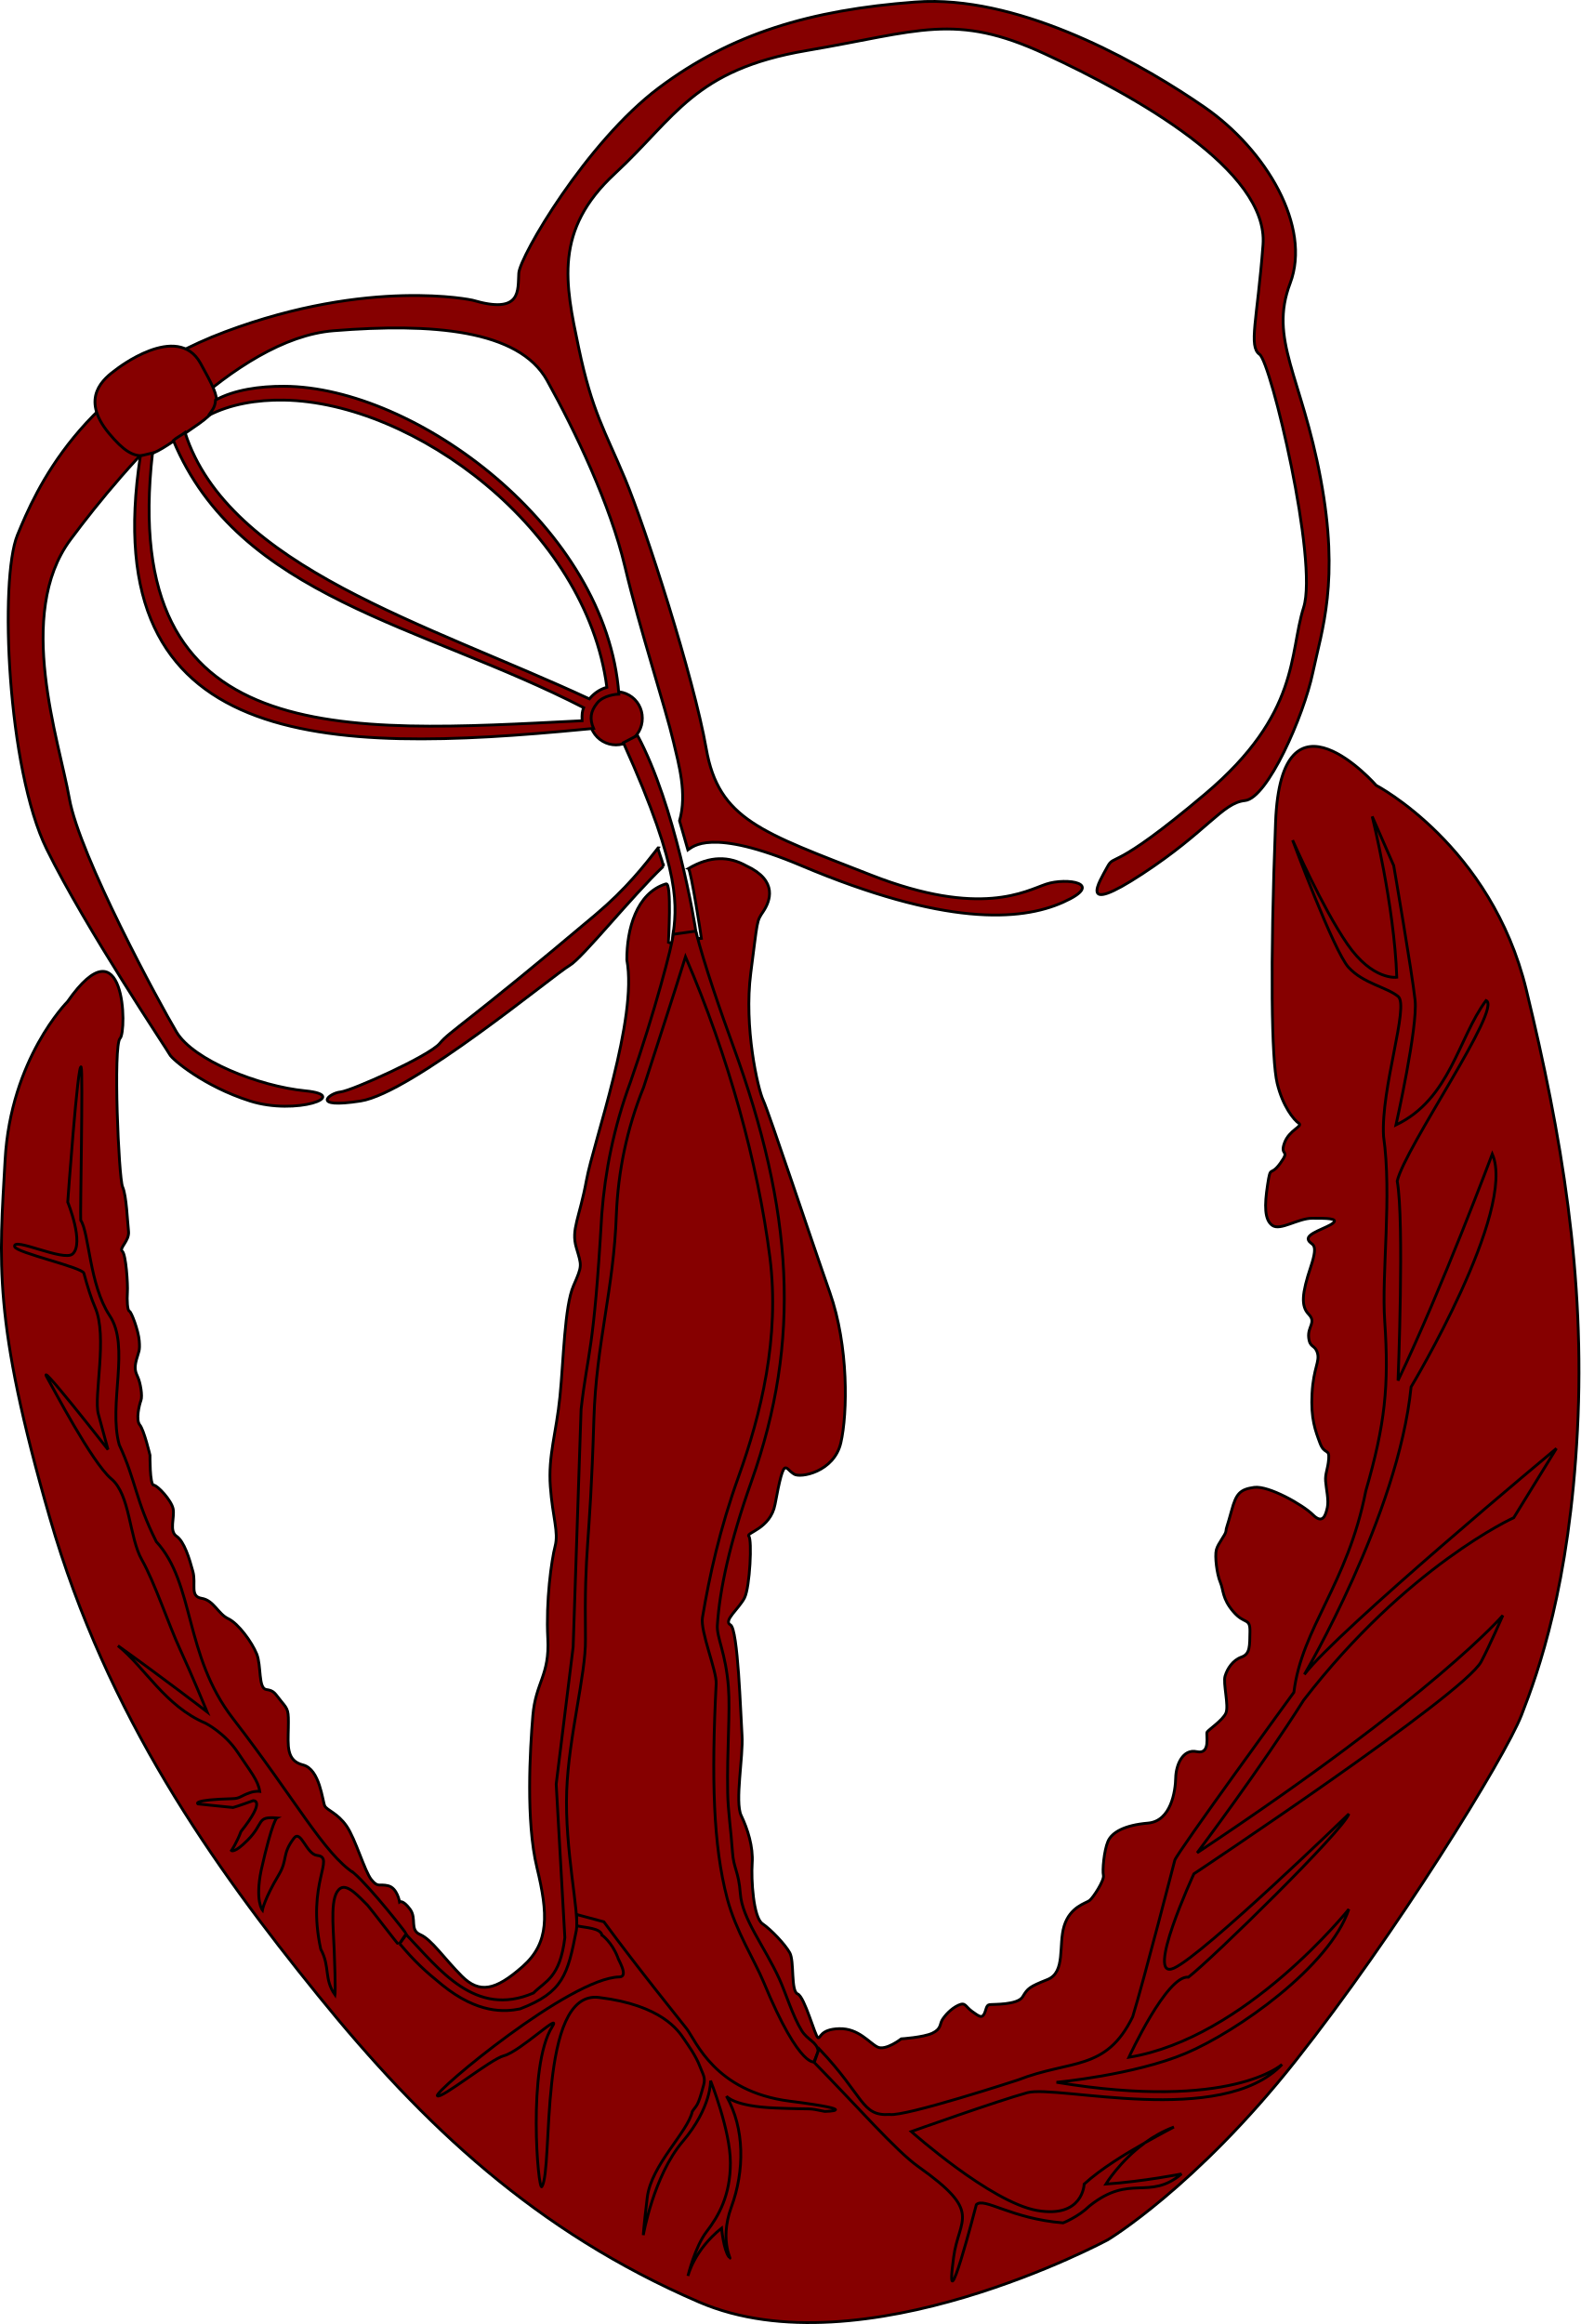
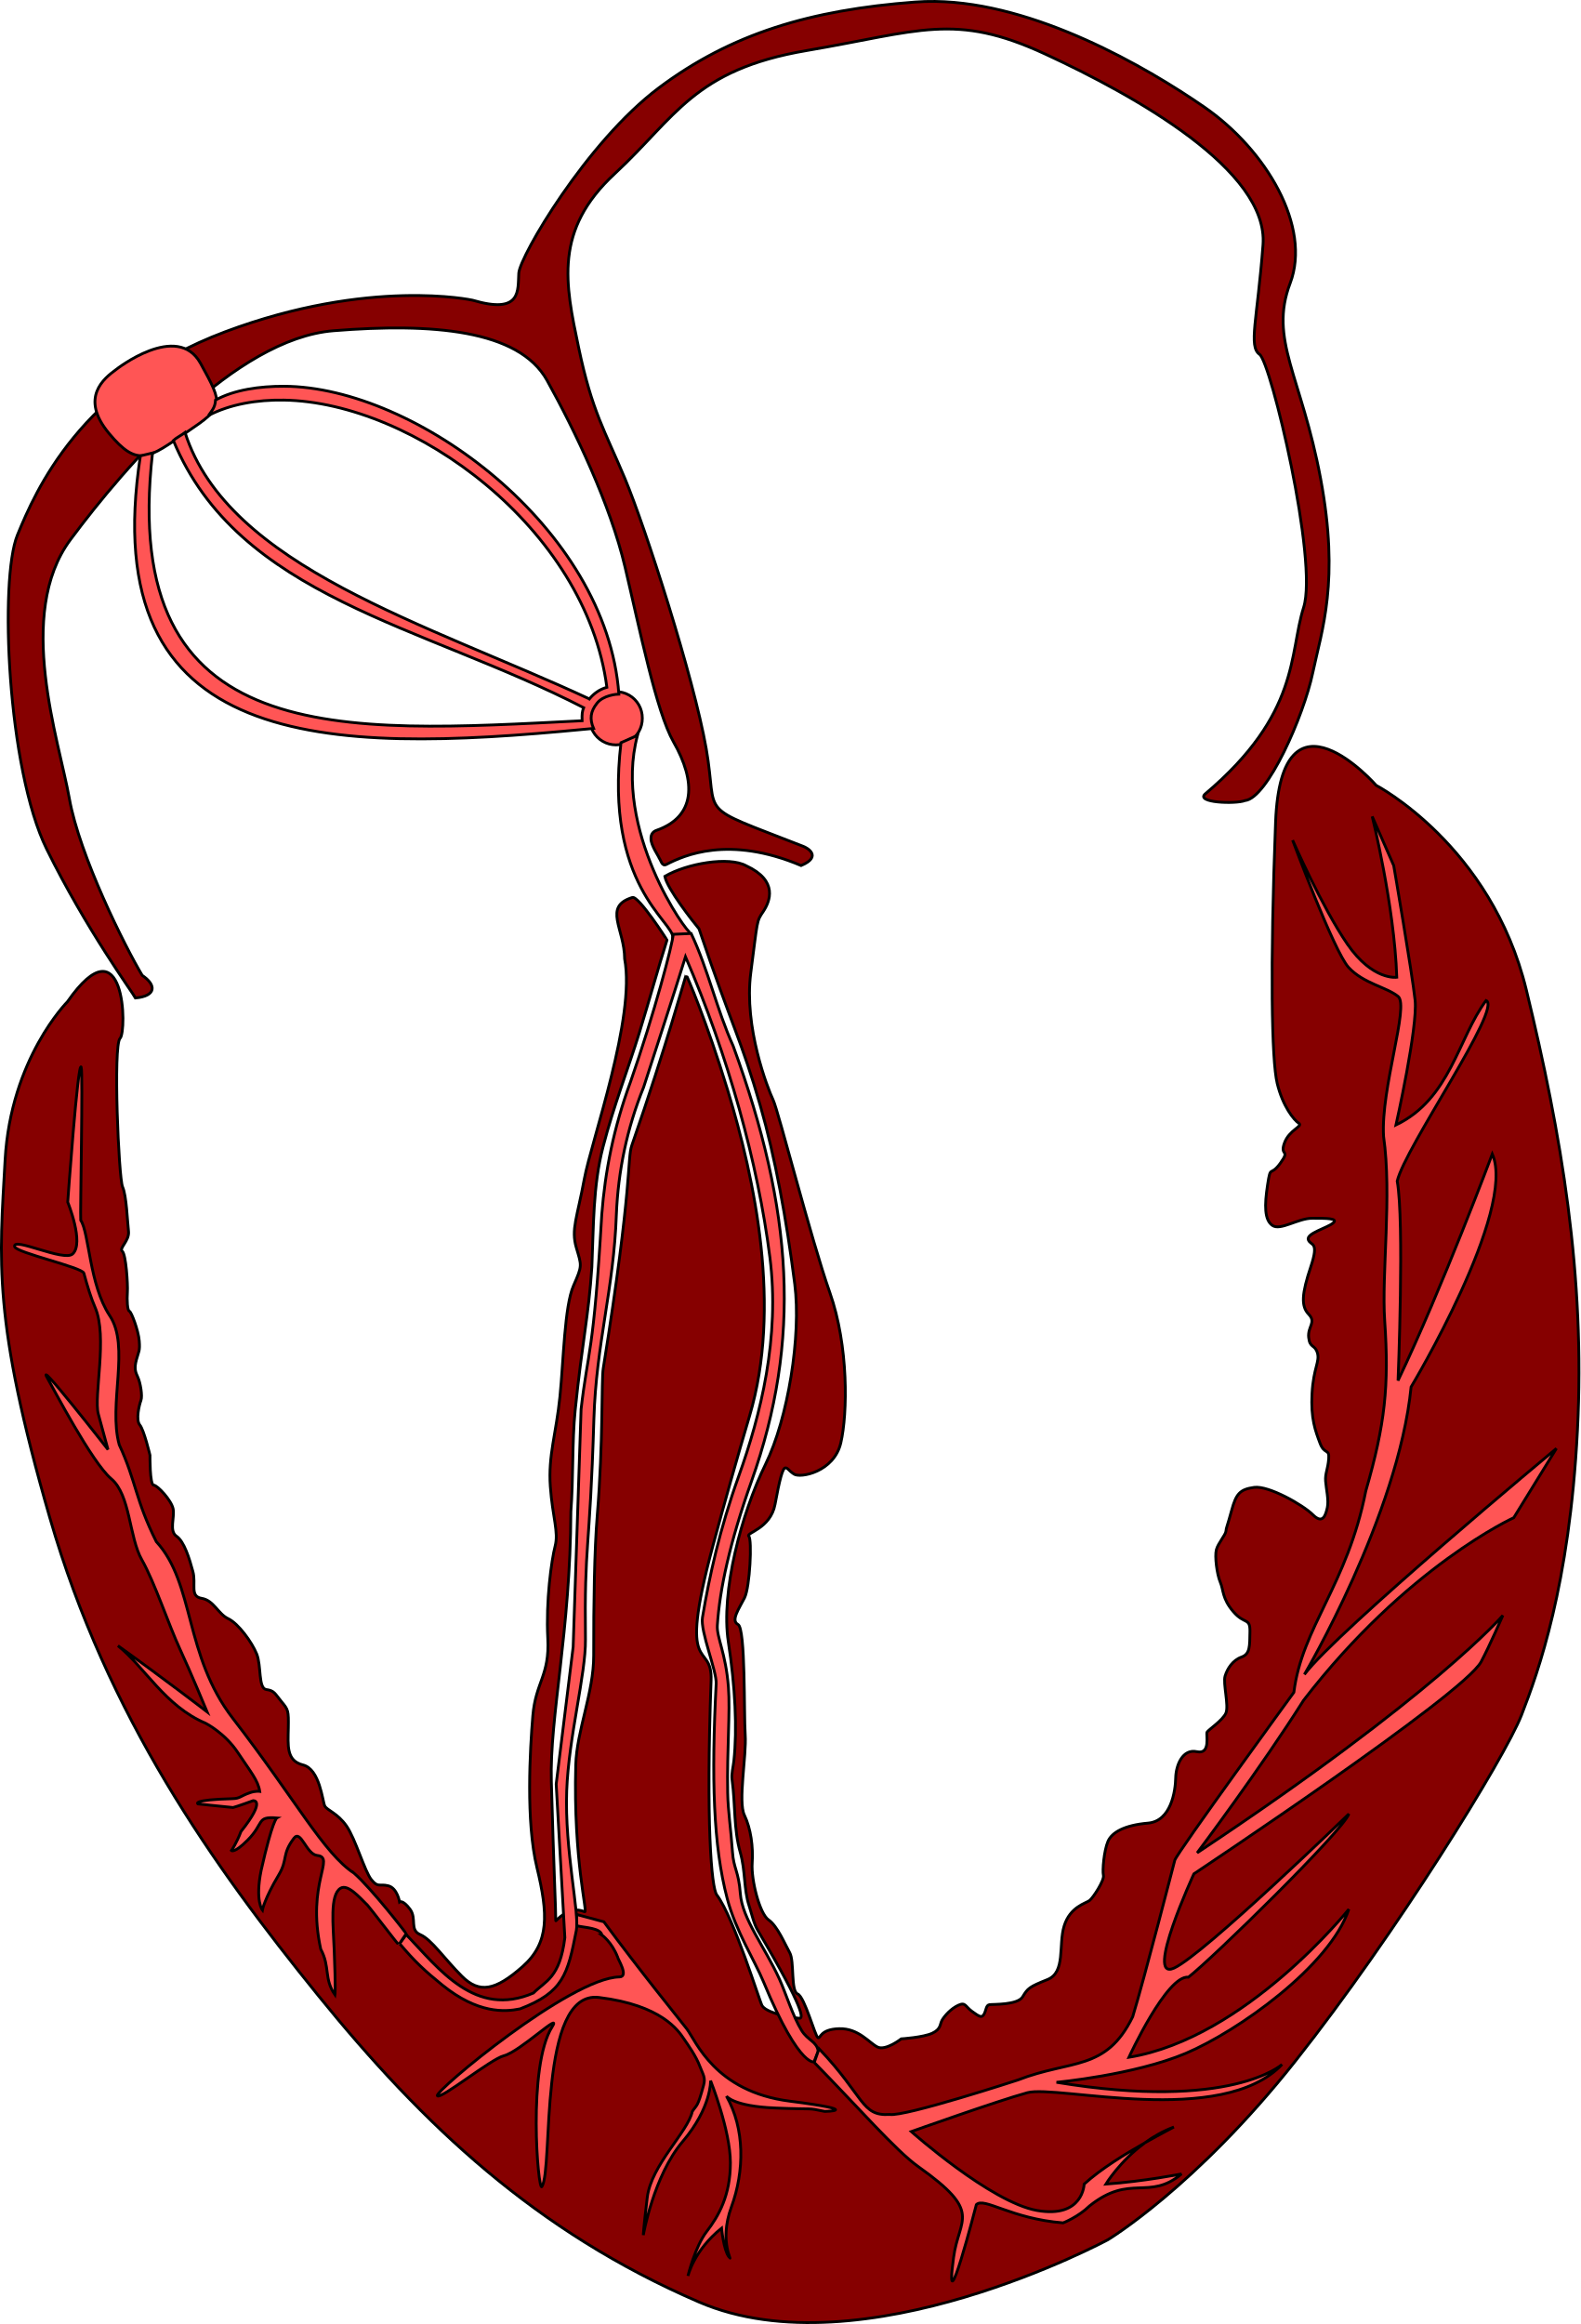
- <svg xmlns="http://www.w3.org/2000/svg" id="svg2876" version="1.1" width="468.162" height="688.341">
+ <svg xmlns="http://www.w3.org/2000/svg" id="svg2876" version="1.1" width="480.888" height="707.053">
  <defs id="defs2880">
    </defs>
-   <path style="fill:#860000;fill-opacity:1;stroke:#000000;stroke-width:0.83px;stroke-linecap:butt;stroke-linejoin:miter;stroke-opacity:1" d="m 19.958,296.724 c 0,0 -16.796,16.796 -18.452,46.839 -1.656,30.043 -3.785,47.075 13.247,105.978 17.032,58.903 48.258,102.903 79.484,141.462 31.226,38.559 64.58,70.021 112.838,90.838 48.258,20.817 121.118,-18.452 121.118,-18.452 0,0 26.021,-15.613 55.591,-52.989 29.57,-37.376 61.978,-89.656 66.946,-102.43 4.968,-12.774 14.194,-38.322 16.559,-84.215 2.366,-45.892 -4.731,-87.763 -15.14,-130.58 -10.409,-42.817 -44.473,-60.559 -44.473,-60.559 0,0 -28.15,-32.172 -29.806,10.882 -1.656,43.054 -1.183,70.494 0.473,77.355 1.656,6.86 4.968,10.882 6.387,11.828 1.419,0.946 -2.839,1.892 -4.258,5.914 -1.419,4.021 1.892,1.656 -1.183,5.914 -3.075,4.258 -2.839,0.237 -3.785,6.387 -0.946,6.151 -0.946,10.409 1.419,12.064 2.366,1.656 7.57,-2.129 11.828,-2.129 4.258,0 7.806,0 6.151,1.419 -1.656,1.419 -8.043,3.075 -7.333,4.968 0.71,1.892 3.312,0.237 0.71,8.043 -2.602,7.806 -2.951,11.585 -0.609,14.01 2.342,2.425 -0.335,3.596 0,6.858 0.335,3.262 1.84,2.007 2.593,4.6 0.753,2.593 -1.171,4.433 -1.589,11.96 -0.418,7.527 1.004,11.124 2.342,14.72 1.338,3.596 2.844,1.505 2.593,4.684 -0.251,3.178 -1.087,4.265 -0.92,6.607 0.167,2.342 1.004,5.604 0.502,7.862 -0.502,2.258 -1.338,5.018 -4.265,2.091 -2.927,-2.927 -13.131,-8.698 -17.396,-8.113 -4.265,0.585 -5.353,1.924 -6.691,6.858 -1.338,4.935 -1.589,5.018 -1.673,6.105 -0.084,1.087 -2.342,3.596 -2.844,5.52 -0.502,1.924 0.167,7.276 1.171,9.618 1.004,2.342 0.502,4.767 3.847,8.698 3.345,3.931 5.018,1.673 4.935,5.938 -0.084,4.265 0.084,6.607 -2.509,7.527 -2.593,0.92 -4.182,3.429 -4.851,5.604 -0.669,2.175 1.171,8.782 0.251,10.956 -0.92,2.175 -5.269,5.018 -5.604,5.687 -0.335,0.669 1.171,6.691 -3.011,5.771 -4.182,-0.92 -6.189,3.931 -6.273,7.778 -0.084,3.847 -1.338,12.796 -8.196,13.382 -6.858,0.585 -10.705,2.676 -11.876,5.436 -1.171,2.76 -1.673,8.615 -1.338,10.036 0.335,1.422 -3.011,6.607 -4.098,7.444 -1.087,0.836 -5.771,1.84 -7.527,7.527 -1.756,5.687 0.502,13.716 -4.935,15.891 -5.436,2.175 -5.855,2.593 -7.36,5.102 -1.505,2.509 -8.865,2.175 -9.869,2.342 -1.004,0.167 -0.92,1.673 -1.589,2.844 -0.669,1.171 -1.422,0.669 -3.513,-0.836 -2.091,-1.505 -1.924,-2.844 -4.098,-1.84 -2.175,1.004 -4.015,3.095 -4.767,4.349 -0.753,1.255 -0.251,2.676 -2.927,3.931 -2.676,1.255 -9.2,1.673 -9.2,1.673 0,0 -4.6,3.596 -7.025,2.425 -2.425,-1.171 -5.604,-5.604 -11.374,-5.436 -5.771,0.167 -5.436,3.011 -6.273,2.676 -0.836,-0.335 -3.931,-12.127 -6.022,-12.964 -2.091,-0.836 -0.92,-9.702 -2.342,-12.211 -1.422,-2.509 -5.436,-6.775 -8.113,-8.615 -2.676,-1.84 -3.345,-13.047 -3.011,-17.898 0.335,-4.851 -1.338,-10.12 -3.262,-14.134 -1.924,-4.015 0.669,-17.564 0.251,-23.753 -0.418,-6.189 -1.171,-31.531 -3.429,-32.702 -2.258,-1.171 2.593,-4.851 4.182,-8.029 1.589,-3.178 2.258,-17.229 1.255,-18.233 -1.004,-1.004 6.44,-2.175 7.778,-9.451 1.338,-7.276 2.258,-10.873 3.095,-10.789 0.836,0.084 0.669,0.585 2.509,1.84 1.84,1.255 11.876,-0.585 13.884,-9.284 2.007,-8.698 2.342,-28.604 -3.262,-44.494 -5.604,-15.891 -18.149,-53.611 -19.738,-56.956 -1.589,-3.345 -5.771,-21.662 -3.68,-37.72 2.091,-16.058 1.673,-15.138 3.68,-18.149 2.007,-3.011 4.555,-9.143 -5.034,-13.576 -5.128,-2.84 -10.626,-3.002 -17.127,0.825 0.749,0.246 3.811,20.278 3.85,20.616 -0.481,-0.023 -9.732,1.575 -9.774,1.421 -0.028,-0.1 1.094,-18.056 -0.727,-17.497 -8.796,2.702 -11.626,13.575 -11.583,22.512 3.29,17.389 -9.869,53.862 -11.96,65.236 -2.091,11.374 -4.6,14.553 -3.011,19.989 1.589,5.436 1.84,5.185 -0.836,11.291 -2.676,6.105 -2.927,22.08 -4.015,32.869 -1.087,10.789 -3.513,17.396 -2.844,26.596 0.669,9.2 2.509,13.465 1.422,17.647 -1.087,4.182 -2.76,16.309 -2.175,27.349 0.585,11.04 -3.596,12.88 -4.433,22.916 -0.836,10.036 -2.096,31.231 1.216,44.951 3.312,13.72 3.785,22.236 -4.258,29.333 -8.043,7.097 -12.774,8.043 -17.978,2.839 -5.204,-5.204 -8.989,-10.882 -12.301,-12.301 -3.312,-1.419 -0.946,-4.731 -3.075,-7.57 -2.129,-2.839 -3.075,-2.129 -3.075,-2.129 0,0 -0.673,-4.105 -3.349,-4.774 -2.676,-0.669 -3.011,0.669 -5.018,-1.84 -2.007,-2.509 -4.684,-12.044 -7.36,-15.891 -2.676,-3.847 -5.771,-4.6 -6.44,-5.938 -0.669,-1.338 -1.422,-10.873 -6.44,-12.127 -5.018,-1.255 -4.433,-5.771 -4.349,-10.956 0.084,-5.185 0,-5.353 -2.007,-7.778 -2.007,-2.425 -2.091,-3.262 -4.516,-3.596 -2.425,-0.335 -1.422,-7.025 -2.844,-10.538 -1.422,-3.513 -5.436,-9.033 -8.447,-10.454 -3.011,-1.422 -4.265,-5.436 -7.862,-6.022 -3.596,-0.585 -1.589,-4.182 -2.593,-7.945 -1.004,-3.764 -2.593,-8.949 -4.851,-10.454 -2.258,-1.505 -0.502,-5.604 -1.004,-8.113 -0.502,-2.509 -4.6,-6.942 -5.771,-7.025 -1.171,-0.084 -1.087,-8.865 -1.087,-8.865 0,0 -1.756,-7.444 -3.011,-8.949 -1.255,-1.505 -0.167,-5.938 0.335,-7.276 0.502,-1.338 -0.167,-5.269 -0.92,-6.858 -0.753,-1.589 -1.087,-2.676 -0.418,-5.185 0.669,-2.509 1.087,-2.509 0.836,-5.604 -0.251,-3.095 -2.342,-8.615 -2.927,-8.782 -0.585,-0.167 -0.753,-3.262 -0.585,-5.604 0.167,-2.342 -0.418,-11.207 -1.505,-12.127 -1.087,-0.92 2.175,-3.095 1.84,-5.938 -0.335,-2.844 -0.585,-10.538 -1.756,-13.131 -1.171,-2.593 -2.844,-41.985 -0.753,-43.993 2.091,-2.007 1.589,-35.462 -15.605,-10.835 z" id="ventricles">
+   <path style="fill:#ff5555;fill-opacity:1;stroke:#000000;stroke-width:1px;stroke-linecap:butt;stroke-linejoin:miter;stroke-opacity:1" id="atrioventricular_node" d="m 337.21,294.665 a 9.407,9.407 0 1 1 -18.813,0 9.407,9.407 0 1 1 18.813,0 z" transform="matrix(0.8524547,0,0,0.8524547,-92.00683,-32.66351)">
    </path>
-   <path style="fill:#860000;fill-opacity:1;stroke:#000000;stroke-width:1px;stroke-linecap:butt;stroke-linejoin:miter;stroke-opacity:1" id="atrioventricular_node" d="m 337.21,294.665 a 9.407,9.407 0 1 1 -18.813,0 9.407,9.407 0 1 1 18.813,0 z" transform="matrix(0.8298948,0,0,0.8298948,-89.5719,-31.79908)">
+   <path style="fill:#860000;fill-opacity:1;stroke:#000000;stroke-width:0.852px;stroke-linecap:butt;stroke-linejoin:miter;stroke-opacity:1" d="M 284.528,0.432 C 282.496,0.405 280.478,0.468 278.481,0.619 246.522,3.024 222.474,10.231 200.481,26.725 178.488,43.22 158.202,77.939 157.858,83.094 c -0.344,5.155 1.028,12.699 -14.092,8.232 0,0 -31.27,-6.878 -75.256,9.617 -43.986,16.495 -57.717,48.454 -63.215,61.856 -5.498,13.402 -3.103,71.157 8.924,95.555 12.027,24.398 26.319,43.895 27.006,45.27 6.277,-0.582 6.477,-3.888 2.051,-6.873 -5.155,-8.591 -19.092,-36.349 -22.185,-53.874 -3.093,-17.526 -16.492,-56.012 0.346,-78.692 16.838,-22.68 50.154,-61.156 80.051,-63.561 29.897,-2.405 56.382,-0.359 64.973,15.104 8.591,15.464 19.242,37.815 23.709,56.715 4.467,18.9 9.515,44.056 14.758,53.252 6.933,12.159 6.809,22.762 -5.23,26.954 -0.862,0.3 -1.699,1.083 -1.612,2.561 -0.038,1.942 2.39,5.393 2.492,5.837 0.537,0.727 0.838,2.65 2.192,1.953 5.305,-2.73 18.962,-8.971 40.997,0.336 6.541,-2.769 1.849,-5.409 0.657,-5.844 -33.333,-13.058 -25.754,-8.097 -29.534,-29.746 -3.78,-21.649 -18.536,-67.352 -24.721,-82.129 -6.185,-14.776 -9.968,-20.265 -14.092,-39.852 -4.124,-19.587 -7.554,-35.75 11.002,-52.932 18.556,-17.182 24.029,-31.613 58.393,-37.455 34.364,-5.842 45.021,-11.676 72.512,1.039 27.491,12.715 68.05,35.393 66.332,58.073 -1.718,22.68 -4.475,30.92 -1.039,33.326 3.436,2.405 17.867,62.898 13.4,76.987 -4.467,14.089 -1.024,32.29 -29.889,56.688 -3.257,2.737 9.187,3.202 12.041,2.078 6.873,-0.687 17.87,-25.782 20.619,-38.84 2.749,-13.058 8.239,-27.841 2.398,-59.112 -5.842,-31.271 -15.8,-42.25 -9.27,-59.432 6.529,-17.182 -7.233,-40.566 -26.133,-53.625 C 348.724,20.317 315.007,0.839 284.528,0.432 l 4e-5,-4.262e-5 z" id="atria">
    </path>
-   <path style="fill:#860000;fill-opacity:1;stroke:#000000;stroke-width:0.83px;stroke-linecap:butt;stroke-linejoin:miter;stroke-opacity:1" d="m 196.507,256.601 c -0.355,-2.073 -1.921,-5.58 -1.515,-5.514 -4.158,5.333 -9.514,12.191 -18.567,19.827 -38.473,32.451 -43.152,34.443 -46.163,38.123 -3.011,3.68 -26.09,14.059 -29.435,14.393 -3.345,0.335 -9.038,5.013 6.017,2.671 15.054,-2.342 57.221,-37.47 61.905,-40.146 3.754,-2.145 18.377,-20.467 27.758,-29.355 z" id="atria2">
+   <path style="fill:#ff5555;fill-opacity:1;stroke:#000000;stroke-width:0.852px;stroke-linecap:butt;stroke-linejoin:miter;stroke-opacity:1" d="m 35.327,112.426 c 0,0 18.642,-14.691 25.687,-1.89 7.045,12.801 7.216,13.23 -4.21,20.962 -11.426,7.732 -14.776,11.082 -23.711,0.258 -8.935,-10.825 -1.379,-16.691 2.234,-19.33 z" id="sinoatrial_node">
    </path>
-   <path style="fill:#860000;fill-opacity:1;stroke:#000000;stroke-width:0.83px;stroke-linecap:butt;stroke-linejoin:miter;stroke-opacity:1" d="m 276.998,0.421 c -1.978,-0.026 -3.943,0.035 -5.887,0.182 -31.113,2.342 -54.525,9.357 -75.935,25.416 -21.411,16.058 -41.16,49.859 -41.495,54.877 -0.335,5.018 1.001,12.363 -13.719,8.014 0,0 -30.443,-6.696 -73.264,9.362 C 23.876,114.329 10.508,145.443 5.155,158.49 c -5.353,13.047 -3.021,69.273 8.688,93.026 11.709,23.753 35.794,59.529 36.464,60.868 0.669,1.338 10.039,9.37 23.756,13.719 13.716,4.349 30.107,-1.67 16.39,-3.008 C 76.737,321.756 57.322,314.056 52.304,305.693 47.286,297.329 23.545,253.51 20.534,236.448 17.523,219.386 4.479,181.918 20.871,159.839 37.264,137.759 69.698,100.301 98.804,97.959 c 29.105,-2.342 54.89,-0.35 63.254,14.705 8.364,15.054 18.732,36.814 23.081,55.214 4.349,18.4 12.026,41.806 14.368,51.842 1.547,6.63 4.105,15.331 1.791,23.412 0.046,0.26 2.401,8.172 2.501,8.604 1.338,-0.836 6.59,-6.746 33.52,4.629 42.419,17.916 64.908,16.554 77.621,10.866 12.713,-5.687 0.991,-7.376 -5.031,-5.368 -6.022,2.007 -19.392,10.041 -51.842,-2.671 -32.451,-12.713 -45.18,-16.399 -48.86,-37.475 -3.68,-21.076 -18.045,-65.57 -24.067,-79.955 -6.022,-14.385 -9.705,-19.729 -13.719,-38.798 -4.015,-19.069 -7.355,-34.804 10.711,-51.531 18.065,-16.727 23.393,-30.776 56.848,-36.464 33.454,-5.687 43.829,-11.367 70.593,1.011 26.764,12.378 66.249,34.457 64.576,56.537 -1.673,22.08 -4.357,30.102 -1.011,32.444 3.345,2.342 17.394,61.234 13.045,74.95 -4.349,13.716 -0.997,31.435 -29.098,55.188 -28.102,23.753 -26.756,17.41 -29.098,21.759 -2.342,4.349 -9.03,14.71 10.374,1.997 19.404,-12.713 23.756,-21.064 30.447,-21.733 6.691,-0.669 17.397,-25.099 20.073,-37.812 2.676,-12.713 8.021,-27.105 2.334,-57.548 -5.687,-30.443 -15.381,-41.132 -9.025,-57.859 6.356,-16.727 -7.042,-39.493 -25.441,-52.206 C 339.495,19.779 306.671,0.817 276.998,0.421 l 4e-5,-4.149e-5 z" id="atria">
+   <path style="fill:#ff5555;fill-opacity:1;stroke:#000000;stroke-width:0.852px;stroke-linecap:butt;stroke-linejoin:miter;stroke-opacity:1" d="m 86.418,117.517 c -7.417,-0.027 -15.117,1.061 -20.837,4.191 -0.093,2.337 -1.288,3.429 -2.128,4.692 6.554,-3.416 14.694,-4.81 22.939,-4.674 39.419,0.651 91.952,39.005 98.272,87.377 -2.316,0.641 -3.983,1.931 -5.328,3.543 -0.003,-0.003 -0.024,-0.025 -0.027,-0.027 C 130.053,189.738 69.419,172.546 56.307,131.593 c -0.971,0.746 -2.766,1.65 -3.559,2.422 19.896,47.803 75.811,56.05 124.856,81.294 -0.458,1.135 -0.541,1.924 -0.48,3.969 -73.033,3.68 -141.006,9.165 -130.719,-81.463 l -3.687,0.879 c -13.883,90.084 56.553,90.751 135.231,83.168 l 2.664,-0.24 c -1.238,-2.875 -0.949,-5.149 1.012,-7.619 1.894,-2.513 6.101,-2.82 6.686,-2.824 C 184.652,160.676 126.467,117.662 86.418,117.517 z" id="internodal_fibres">
    </path>
-   <path style="fill:#860000;fill-opacity:1;stroke:#000000;stroke-width:0.83px;stroke-linecap:butt;stroke-linejoin:miter;stroke-opacity:1" d="m 34.392,109.451 c 0,0 18.149,-14.302 25.007,-1.84 6.858,12.462 7.025,12.88 -4.098,20.407 -11.124,7.527 -14.385,10.789 -23.084,0.251 -8.698,-10.538 -1.342,-16.249 2.175,-18.818 z" id="sinoatrial_node">
+   <path style="fill:#ff5555;fill-opacity:1;stroke:#000000;stroke-width:0.852px;stroke-linecap:butt;stroke-linejoin:miter;stroke-opacity:1" d="m 188.959,225.96 c -5.126,43.402 16.173,54.537 15.748,59.297 l 5.545,-1.335 c -1.103,0.384 -23.954,-31.591 -16.269,-60.196 l -5.024,2.234 z" id="bundle_of_his">
    </path>
-   <path style="fill:#860000;fill-opacity:1;stroke:#000000;stroke-width:0.83px;stroke-linecap:butt;stroke-linejoin:miter;stroke-opacity:1" d="m 84.131,114.407 c -7.22,-0.026 -14.716,1.032 -20.286,4.08 -0.091,2.275 -1.253,3.338 -2.072,4.568 6.38,-3.325 14.305,-4.683 22.332,-4.55 38.376,0.634 89.519,37.973 95.671,85.064 -2.255,0.624 -3.878,1.88 -5.187,3.449 -0.003,-0.002 -0.024,-0.024 -0.026,-0.026 -47.952,-22.276 -106.982,-39.013 -119.747,-78.882 -0.945,0.726 -2.693,1.606 -3.465,2.358 19.369,46.538 73.804,54.567 121.552,79.143 -0.445,1.105 -0.527,1.873 -0.467,3.864 -71.1,3.583 -137.275,8.922 -127.259,-79.307 l -3.589,0.856 c -13.515,87.7 55.056,88.35 131.652,80.967 l 2.593,-0.233 c -1.205,-2.799 -0.923,-5.012 0.986,-7.417 1.844,-2.447 5.94,-2.746 6.509,-2.749 -3.564,-49.169 -60.209,-91.044 -99.198,-91.185 z" id="internodal_fibres">
+   <path style="fill:#860000;fill-opacity:1;stroke:#000000;stroke-width:0.852px;stroke-linecap:butt;stroke-linejoin:miter;stroke-opacity:1" d="m 20.501,304.79 c 0,0 -17.252,17.252 -18.953,48.112 -1.701,30.86 -3.888,48.355 13.607,108.859 17.495,60.504 49.57,105.7 81.644,145.307 32.075,39.607 66.336,71.925 115.906,93.308 49.57,21.383 124.41,-18.953 124.41,-18.953 0,0 26.729,-16.037 57.102,-54.43 30.374,-38.392 63.663,-92.093 68.766,-105.214 5.103,-13.121 14.579,-39.364 17.009,-86.504 2.43,-47.14 -4.86,-90.149 -15.551,-134.13 -10.692,-43.981 -45.682,-62.205 -45.682,-62.205 0,0 -28.916,-33.046 -30.617,11.177 -1.701,44.224 -1.215,72.411 0.486,79.457 1.701,7.047 5.103,11.178 6.561,12.149 1.458,0.972 -2.916,1.944 -4.374,6.075 -1.458,4.131 1.944,1.701 -1.215,6.075 -3.159,4.374 -2.916,0.243 -3.888,6.561 -0.972,6.318 -0.972,10.692 1.458,12.392 2.43,1.701 7.776,-2.187 12.149,-2.187 4.374,0 8.019,0 6.318,1.458 -1.701,1.458 -8.262,3.159 -7.533,5.103 0.729,1.944 3.402,0.243 0.729,8.262 -2.673,8.019 -3.031,11.9 -0.625,14.391 2.405,2.491 -0.344,3.694 0,7.045 0.344,3.35 1.89,2.062 2.663,4.725 0.773,2.663 -1.203,4.553 -1.632,12.285 -0.43,7.732 1.031,11.426 2.405,15.12 1.375,3.694 2.921,1.546 2.663,4.811 -0.258,3.265 -1.117,4.381 -0.945,6.787 0.172,2.405 1.031,5.756 0.515,8.075 -0.515,2.32 -1.375,5.155 -4.381,2.148 -3.007,-3.007 -13.488,-8.935 -17.869,-8.333 -4.381,0.601 -5.498,1.976 -6.873,7.045 -1.375,5.069 -1.632,5.155 -1.718,6.271 -0.086,1.117 -2.405,3.694 -2.921,5.67 -0.515,1.976 0.172,7.474 1.203,9.88 1.031,2.405 0.515,4.897 3.952,8.935 3.436,4.038 5.155,1.718 5.069,6.1 -0.086,4.381 0.086,6.787 -2.577,7.732 -2.663,0.945 -4.295,3.522 -4.983,5.756 -0.687,2.234 1.203,9.021 0.258,11.254 -0.945,2.234 -5.412,5.155 -5.756,5.842 -0.344,0.687 1.203,6.873 -3.093,5.928 -4.295,-0.945 -6.357,4.038 -6.443,7.99 -0.086,3.952 -1.375,13.144 -8.419,13.746 -7.045,0.601 -10.996,2.749 -12.199,5.584 -1.203,2.835 -1.718,8.849 -1.375,10.309 0.344,1.46 -3.093,6.787 -4.21,7.646 -1.117,0.859 -5.928,1.89 -7.732,7.732 -1.804,5.842 0.515,14.089 -5.069,16.323 -5.584,2.234 -6.014,2.663 -7.56,5.24 -1.546,2.577 -9.106,2.234 -10.137,2.405 -1.031,0.172 -0.945,1.718 -1.632,2.921 -0.687,1.203 -1.46,0.687 -3.608,-0.859 -2.148,-1.546 -1.976,-2.921 -4.21,-1.89 -2.234,1.031 -4.124,3.179 -4.897,4.467 -0.773,1.289 -0.258,2.749 -3.007,4.038 -2.749,1.289 -9.45,1.718 -9.45,1.718 0,0 -4.725,3.694 -7.216,2.491 -2.491,-1.203 -5.756,-5.756 -11.684,-5.584 -5.928,0.172 -5.584,3.093 -6.443,2.749 -0.859,-0.344 -4.038,-12.457 -6.185,-13.316 -2.148,-0.859 -0.945,-9.966 -2.405,-12.543 -1.46,-2.577 -3.701,-8.113 -6.45,-10.003 -2.749,-1.89 -5.32,-12.248 -4.976,-17.23 0.344,-4.983 -0.403,-10.517 -2.379,-14.64 -1.976,-4.124 0.687,-18.041 0.258,-24.398 -0.43,-6.357 0.134,-32.388 -2.186,-33.591 -2.32,-1.203 0.355,-4.861 1.987,-8.126 1.632,-3.265 2.32,-17.697 1.289,-18.728 -1.031,-1.031 6.615,-2.234 7.99,-9.708 1.375,-7.474 2.32,-11.168 3.179,-11.082 0.859,0.086 0.687,0.601 2.577,1.89 1.89,1.289 12.199,-0.601 14.261,-9.536 2.062,-8.935 2.405,-29.381 -3.35,-45.704 -5.756,-16.323 -15.629,-55.19 -17.262,-58.626 -1.632,-3.436 -8.941,-22.129 -6.793,-38.624 2.148,-16.495 1.718,-15.55 3.78,-18.642 2.062,-3.093 4.679,-9.391 -5.171,-13.945 -5.267,-2.918 -18.083,-0.715 -24.76,3.217 0.605,3.636 8.66,13.903 10.398,15.962 10.202,30.175 12.941,33.965 18.661,53.846 4.483,15.583 7.898,34.165 10.47,54.232 2.017,15.739 -2.058,40.883 -8.881,54.814 -7.365,15.037 -13.673,38.838 -11.328,54.057 2.094,13.593 2.739,26.472 1.678,36.26 -0.21,1.94 -0.79,3.844 -0.539,5.681 1.061,7.787 0.453,14.975 2.498,22.13 1.605,5.615 1.017,11.103 2.652,16.105 0.885,2.706 1.399,5.445 2.703,7.646 14.813,25.015 13.497,26.51 12.807,26.672 -0.476,0.112 -9.749,-1.16 -11.499,-3.768 -0.727,-1.084 -8.507,-26.692 -13.813,-33.751 -1.654,-2.201 -3.309,-22.144 -1.737,-65.184 0.464,-12.708 -10.495,0.087 0.533,-40.942 3.431,-12.766 7.366,-26.743 11.183,-39.602 9.799,-33.008 1.675,-71.685 -6.635,-99.011 -6.388,-21.009 -12.588,-35.308 -12.659,-35.162 -0.326,0.677 -6.016,21.61 -16.525,51.824 -1.493,4.294 0.359,11.286 -8.71,67.898 -0.592,3.696 0.034,22.239 -1.83,44.817 -0.853,10.338 -1.107,26.573 -1.076,42.53 0.022,11.315 -5.177,22.83 -5.459,33.293 -0.788,29.22 3.792,45.139 2.707,44.667 -5.03,-2.187 -8.796,3.096 -8.792,2.74 0.036,-3.103 -0.611,-15.809 -1.343,-42.417 -0.538,-19.542 5.809,-45.743 5.944,-82.086 0.777,-9.615 0.343,-21.37 1.305,-30.752 2.184,-21.287 4.074,-28.482 5.082,-43.656 0.537,-12.306 0.323,-24.605 3.372,-36.416 3.263,-12.643 7.742,-24.014 11.083,-34.873 3.068,-9.971 5.882,-20.221 8.403,-28.149 0.032,-0.101 -8.653,-13.557 -10.523,-12.982 -9.035,2.776 -2.404,9.509 -2.361,18.69 3.379,17.862 -10.137,55.326 -12.285,67.009 -2.148,11.684 -4.057,15.252 -2.425,20.836 1.632,5.584 1.89,5.326 -0.859,11.598 -2.749,6.271 -3.007,22.68 -4.124,33.762 -1.117,11.082 -3.608,17.869 -2.921,27.319 0.687,9.45 2.577,13.831 1.46,18.127 -1.117,4.295 -2.835,16.752 -2.234,28.092 0.601,11.34 -3.694,13.23 -4.553,23.539 -0.859,10.309 -2.153,32.08 1.249,46.173 3.402,14.093 3.888,22.841 -4.374,30.131 -8.262,7.29 -13.121,8.262 -18.467,2.916 -5.346,-5.346 -9.234,-11.177 -12.635,-12.635 -3.402,-1.458 -0.972,-4.86 -3.159,-7.776 -2.187,-2.916 -3.159,-2.187 -3.159,-2.187 0,0 -0.691,-4.217 -3.44,-4.904 -2.749,-0.687 -3.093,0.687 -5.155,-1.89 -2.062,-2.577 -4.811,-12.371 -7.56,-16.323 -2.749,-3.952 -5.928,-4.725 -6.615,-6.1 -0.687,-1.375 -1.46,-11.168 -6.615,-12.457 -5.155,-1.289 -4.553,-5.928 -4.467,-11.254 0.086,-5.326 0,-5.498 -2.062,-7.99 -2.062,-2.491 -2.148,-3.35 -4.639,-3.694 -2.491,-0.344 -1.46,-7.216 -2.921,-10.825 -1.46,-3.608 -5.584,-9.278 -8.677,-10.739 -3.093,-1.46 -4.381,-5.584 -8.075,-6.185 -3.694,-0.601 -1.632,-4.295 -2.663,-8.161 -1.031,-3.866 -2.663,-9.192 -4.983,-10.739 -2.32,-1.546 -0.515,-5.756 -1.031,-8.333 -0.515,-2.577 -4.725,-7.13 -5.928,-7.216 -1.203,-0.086 -1.117,-9.106 -1.117,-9.106 0,0 -1.804,-7.646 -3.093,-9.192 -1.289,-1.546 -0.172,-6.1 0.344,-7.474 0.515,-1.375 -0.172,-5.412 -0.945,-7.045 -0.773,-1.632 -1.117,-2.749 -0.43,-5.326 0.687,-2.577 1.117,-2.577 0.859,-5.756 -0.258,-3.179 -2.405,-8.849 -3.007,-9.021 -0.601,-0.172 -0.773,-3.35 -0.601,-5.756 0.172,-2.405 -0.43,-11.512 -1.546,-12.457 -1.117,-0.945 2.234,-3.179 1.89,-6.1 -0.344,-2.921 -0.601,-10.825 -1.804,-13.488 -1.203,-2.663 -2.921,-43.127 -0.773,-45.188 2.148,-2.062 1.632,-36.426 -16.029,-11.13 z" id="ventricles">
    </path>
-   <path style="fill:#860000;fill-opacity:1;stroke:#000000;stroke-width:0.83px;stroke-linecap:butt;stroke-linejoin:miter;stroke-opacity:1" d="m 184.668,219.98 c 17.619,39.062 15.747,48.785 14.622,57.727 l 6.995,-0.826 c -0.429,-3.715 -6.303,-38.326 -17.435,-59.076 l -4.182,2.175 z" id="bundle_of_his">
+   <path style="fill:#ff5555;fill-opacity:1;stroke:#000000;stroke-width:0.852px;stroke-linecap:butt;stroke-linejoin:miter;stroke-opacity:1" d="m 204.848,284.246 c -0.134,2.826 -5.77,24.211 -13.015,44.964 -5.118,13.91 -7.721,27.261 -8.72,40.255 -2.477,42.89 -4.223,41.163 -6.295,59.279 l -2.415,72.317 -5.161,41.733 2.635,46.722 c -1.516,12.287 -5.893,13.133 -9.554,16.837 -17.775,7.658 -28.645,-7.302 -38.708,-17.764 l -2.012,2.724 c 4.482,5.362 7.717,8.353 12.968,12.599 10.812,8.744 19.001,8.23 23.676,7.265 13.134,-5.037 14.485,-10.418 17.129,-23.893 0.998,-5.087 -3.59,-24.532 -2.936,-42.431 0.602,-16.489 5.835,-35.473 5.707,-46.053 -0.364,-30.123 1.304,-25.515 2.568,-67.137 0.698,-22.99 6.06,-39.464 6.837,-62.194 0.545,-13.121 3.17,-26.034 8.296,-38.696 4.075,-12.718 8.666,-26.54 12.742,-39.694 12.996,30.107 22.028,62.754 25.672,91.403 3.113,24.469 -2.795,48.006 -9.489,66.651 -5.815,16.198 -8.903,30.401 -11.019,42.953 -0.721,4.277 4.365,16.24 4.166,20.148 -1.465,28.745 -0.911,49.189 3.357,65.366 2.625,9.948 8.357,18.834 11.041,25.324 11.427,27.634 16.077,24.297 15.447,24.234 l 1.203,-3.093 c -0.396,-2.955 -3.142,-3.243 -5.049,-6.316 -2.654,-4.275 -4.809,-11.367 -6.76,-15.651 -4.491,-9.859 -11.312,-18.277 -11.884,-25.972 -0.51,-6.87 -2.045,-7.57 -2.393,-12.698 -0.456,-6.723 -1.358,-12.296 -1.46,-18.061 -0.234,-13.203 0.811,-24.497 0.223,-32.111 -0.802,-10.386 -3.6,-15.055 -3.365,-18.747 0.691,-10.886 3.788,-25.253 10.373,-43.802 15.274,-43.02 12.74,-82.356 -5.568,-132.502 -5.011,-11.07 -7.591,-23.276 -12.777,-34.202 l -5.458,0.244 z" id="bundle_branches">
    </path>
-   <path style="fill:#860000;fill-opacity:1;stroke:#000000;stroke-width:0.83px;stroke-linecap:butt;stroke-linejoin:miter;stroke-opacity:1" d="m 199.426,276.724 c -0.131,2.751 -5.617,23.57 -12.67,43.774 -4.983,13.542 -7.516,26.539 -8.489,39.19 -2.412,41.755 -4.112,40.073 -6.128,57.711 l -2.351,70.403 -5.024,40.629 2.565,45.486 c -1.476,11.962 -5.737,12.785 -9.302,16.391 -17.305,7.455 -27.887,-7.108 -37.684,-17.293 l -1.959,2.652 c 4.364,5.22 7.513,8.132 12.624,12.266 10.526,8.512 18.498,8.012 23.05,7.073 12.786,-4.904 14.101,-10.143 16.676,-23.261 0.972,-4.952 -3.495,-23.883 -2.858,-41.308 0.586,-16.052 5.681,-34.534 5.556,-44.834 -0.354,-29.326 1.27,-24.84 2.5,-65.361 0.68,-22.381 5.9,-38.42 6.656,-60.548 0.531,-12.774 3.086,-25.345 8.077,-37.672 3.968,-12.381 8.437,-25.838 12.405,-38.643 12.652,29.31 21.445,61.093 24.993,88.984 3.03,23.821 -2.721,46.736 -9.238,64.887 -5.661,15.769 -8.667,29.596 -10.728,41.816 -0.702,4.164 4.25,15.811 4.056,19.615 -1.427,27.985 -0.887,47.887 3.268,63.636 2.555,9.685 8.136,18.336 10.748,24.654 11.124,26.903 15.652,23.654 15.038,23.593 l 1.171,-3.011 c -0.385,-2.877 -3.059,-3.157 -4.916,-6.149 -2.583,-4.162 -4.682,-11.066 -6.581,-15.236 -4.372,-9.599 -11.013,-17.793 -11.569,-25.285 -0.497,-6.688 -1.991,-7.369 -2.329,-12.362 -0.444,-6.545 -1.322,-11.971 -1.421,-17.583 -0.228,-12.854 0.789,-23.848 0.217,-31.262 -0.781,-10.111 -3.504,-14.656 -3.276,-18.251 0.673,-10.598 3.688,-24.585 10.099,-42.642 14.87,-41.882 12.403,-80.176 -5.42,-128.995 -3.589,-9.829 -8.544,-24.025 -11.078,-34.006 l -6.674,0.947 z" id="bundle_branches">
+   <path style="fill:#ff5555;fill-opacity:1;stroke:#000000;stroke-width:0.852px;stroke-linecap:butt;stroke-linejoin:miter;stroke-opacity:1" d="m 247.764,627.483 c 13.049,13.281 24.865,26.873 31.633,31.667 19.861,14.072 12.346,15.565 10.773,27.634 -3.119,22.887 6.918,-16.043 6.918,-16.043 2.368,-2.368 10.52,4.277 26.397,5.547 0,0 4.576,-1.761 8.06,-5.164 12.406,-9.929 18.039,-1.444 27.971,-9.723 0,0 -11.428,2.269 -23.016,3.09 0,0 4.185,-6.943 11.828,-12.52 -6.039,3.416 -13.275,7.829 -18.434,12.52 0,0 -0.288,10.502 -14.356,8.019 -14.066,-2.481 -38.239,-24.003 -38.239,-24.003 0,0 26.204,-9.336 35.309,-11.826 9.101,-2.484 59.134,10.743 77.511,-8.606 0,0 -15.428,14.221 -68.633,5.442 0,0 23.6,-2.191 39.322,-8.811 15.715,-6.63 43.843,-26.468 49.629,-43.848 0,0 -31.338,39.265 -66.92,45.051 0,0 11.522,-25.1 18.117,-24.379 7.442,-5.786 47.157,-44.685 48.803,-49.655 0,0 -44.093,42.768 -53.197,46.901 -9.101,4.133 6.046,-28.68 6.046,-28.68 0,0 82.05,-54.493 87.409,-64.533 2.559,-4.794 6.607,-14.092 6.607,-14.092 0,0 -20.528,24.108 -93.017,72.23 0,0 19.352,-25.745 32.387,-46.42 31.495,-40.836 63.951,-55.54 63.951,-55.54 l 12.973,-21.061 c 0,0 -66.746,55.517 -76.681,68.755 0,0 28.582,-48.467 32.464,-87.474 0,0 32.219,-53.679 24.713,-70.868 0,0 -15.358,41.038 -28.682,68.923 0,0 1.958,-48.652 -0.257,-60.671 2.345,-10.186 32.183,-52.889 27.038,-54.947 -8.501,11.389 -10.846,29.929 -27.413,37.861 0,0 6.695,-29.859 5.816,-37.959 -0.866,-8.1 -6.504,-40.958 -6.504,-40.958 l -6.545,-14.949 c 0,0 6.733,26.95 7.481,48.928 0,0 -7.32,1.103 -15.025,-10.07 -7.701,-11.172 -16.671,-31.636 -16.671,-31.636 0,0 12.519,33.773 17.017,38.696 4.501,4.92 11.665,6.021 15.098,8.859 3.427,2.842 -5.321,27.973 -4.443,42.563 2.583,17.99 -0.637,41.706 0.347,56.145 1.35,19.794 0.127,31.412 -5.753,51.741 -5.627,28.597 -19.41,41.392 -21.888,61.259 0,0 -35.399,48.585 -36.23,51.062 0,0 -9.4,36.516 -12.815,47.646 -8.163,16.676 -18.732,12.911 -34.959,19.238 0,0 -34.401,11.239 -38.998,10.479 -8.672,0.575 -7.656,-5.469 -21.473,-19.993 l -1.468,4.174 z m 109.435,19.64 c -3.313,1.24 -6.257,2.933 -8.818,4.795 4.556,-2.574 8.818,-4.795 8.818,-4.795 z" id="purkinje_fibres3">
    </path>
-   <path style="fill:#860000;fill-opacity:1;stroke:#000000;stroke-width:0.83px;stroke-linecap:butt;stroke-linejoin:miter;stroke-opacity:1" d="m 241.207,610.877 c 12.704,12.929 24.207,26.162 30.796,30.829 19.335,13.699 12.019,15.153 10.488,26.903 -3.036,22.282 6.735,-15.619 6.735,-15.619 2.306,-2.306 10.242,4.164 25.698,5.4 0,0 4.455,-1.715 7.847,-5.028 12.078,-9.666 17.562,-1.406 27.231,-9.466 0,0 -11.126,2.209 -22.407,3.008 0,0 4.074,-6.759 11.515,-12.189 -5.879,3.325 -12.923,7.621 -17.946,12.189 0,0 -0.28,10.224 -13.976,7.806 -13.693,-2.415 -37.227,-23.368 -37.227,-23.368 0,0 25.511,-9.089 34.374,-11.513 8.86,-2.418 57.569,10.459 75.459,-8.378 0,0 -15.02,13.845 -66.817,5.298 0,0 22.976,-2.133 38.281,-8.578 15.299,-6.455 42.682,-25.767 48.315,-42.688 0,0 -30.508,38.226 -65.149,43.859 0,0 11.217,-24.435 17.638,-23.734 7.245,-5.633 45.909,-43.502 47.511,-48.341 0,0 -42.926,41.636 -51.789,45.66 -8.86,4.024 5.886,-27.921 5.886,-27.921 0,0 79.878,-53.051 85.095,-62.825 2.491,-4.667 6.432,-13.719 6.432,-13.719 0,0 -19.985,23.47 -90.556,70.319 0,0 18.84,-25.064 31.53,-45.191 30.662,-39.755 62.258,-54.07 62.258,-54.07 l 12.63,-20.504 c 0,0 -64.979,54.048 -74.652,66.935 0,0 27.825,-47.185 31.605,-85.159 0,0 31.366,-52.259 24.059,-68.992 0,0 -14.952,39.952 -27.923,67.099 0,0 1.907,-47.364 -0.25,-59.065 2.283,-9.917 31.332,-51.489 26.323,-53.493 -8.276,11.087 -10.559,29.137 -26.687,36.859 0,0 6.518,-29.068 5.662,-36.955 -0.843,-7.886 -6.332,-39.874 -6.332,-39.874 L 406.492,241.818 c 0,0 6.555,26.237 7.283,47.633 0,0 -7.127,1.074 -14.627,-9.803 -7.497,-10.877 -16.23,-30.799 -16.23,-30.799 0,0 12.188,32.879 16.567,37.671 4.382,4.79 11.356,5.861 14.698,8.625 3.336,2.767 -5.181,27.232 -4.325,41.437 2.514,17.513 -0.621,40.603 0.338,54.659 1.314,19.27 0.124,30.581 -5.601,50.372 -5.478,27.84 -18.897,40.296 -21.308,59.638 0,0 -34.462,47.299 -35.271,49.711 0,0 -9.151,35.55 -12.476,46.385 -7.947,16.235 -18.236,12.57 -34.033,18.729 0,0 -33.491,10.942 -37.966,10.201 -8.442,0.56 -7.453,-5.324 -20.905,-19.464 l -1.429,4.064 z m 106.539,19.12 c -3.225,1.207 -6.091,2.856 -8.584,4.668 4.435,-2.505 8.584,-4.668 8.584,-4.668 z" id="purkinje_fibres3">
+   <path style="fill:#ff5555;fill-opacity:1;stroke:#000000;stroke-width:0.852px;stroke-linecap:butt;stroke-linejoin:miter;stroke-opacity:1" d="M 107.733,569.899 C 98.501,563.855 90.071,547.699 70.857,522.811 55.972,503.528 59.311,481.835 47.562,469.035 41.149,456.23 41.431,450.652 36.28,439.548 c -3.422,-12.311 3.415,-29.977 -2.944,-39.337 -6.178,-9.401 -6.176,-25.072 -8.777,-28.978 -0.186,-1.665 0.735,-45.272 0.138,-46.582 -0.99,-2.172 -4.09,41.078 -4.09,41.078 0,0 5.109,12.475 1.495,15.772 -2.684,2.449 -18.41,-5.351 -17.643,-2.202 0.437,1.795 20.581,6.284 21.058,8.045 1.098,4.057 2.273,7.826 3.408,10.394 3.913,8.861 -0.478,27.045 0.991,32.459 1.467,5.42 2.946,10.823 2.946,10.823 0,0 -23.325,-29.852 -18.116,-21.171 1.125,1.873 13.22,25.126 19.093,30.045 5.87,4.927 5.408,17.769 9.327,24.658 3.909,6.899 8.17,19.797 11.601,27.185 3.424,7.38 8.262,19.091 8.262,19.091 0,0 -13.152,-10.143 -27.145,-20.135 8.222,6.575 14.346,18.357 26.656,23.573 0,0 5.866,2.956 9.783,8.858 3.913,5.914 6.238,8.557 6.711,11.885 0,0 -1.255,-0.19 -2.966,0.401 -3.053,1.055 -2.947,1.758 -5.357,1.821 -12.632,0.338 -10.473,1.594 -10.473,1.594 0,0 6.587,0.704 10.672,1.093 1.106,-0.257 6.104,-2.079 6.104,-2.079 0,0 4.128,-0.449 -3.697,9.388 -1.305,3.493 -2.894,5.791 -2.894,5.791 0,0 0.878,0.898 4.914,-3.162 5.199,-5.229 2.538,-7.262 8.895,-6.765 0,0 -1.343,0.708 -4.77,15.964 -1.879,9.252 0.382,12.077 0.382,12.077 0,0 0.585,-3.362 4.988,-10.742 2.807,-4.707 0.851,-6.193 4.598,-11.119 2.136,-2.811 3.732,4.853 7.089,5.229 5.671,0.635 -3.327,8.304 1.074,28.496 2.946,5.487 0.886,8.947 4.342,13.934 0,0 0.241,-1.442 -0.249,-13.747 -0.297,-7.464 -1.371,-16.638 1.922,-18.699 2.136,-1.339 5.491,2.415 8.25,5.178 0.646,0.647 9.444,12.216 9.476,11.993 l 2.265,-3.345 c -0.062,-0.273 -10.619,-13.827 -15.866,-18.414 z" id="purkinje_fibres1">
    </path>
-   <path style="fill:#860000;fill-opacity:1;stroke:#000000;stroke-width:0.83px;stroke-linecap:butt;stroke-linejoin:miter;stroke-opacity:1" d="M 104.882,554.816 C 95.894,548.933 87.687,533.204 68.982,508.975 54.49,490.203 57.742,469.083 46.304,456.622 40.06,444.156 40.335,438.726 35.32,427.915 31.989,415.93 38.645,398.732 32.454,389.62 26.439,380.468 26.441,365.211 23.909,361.408 c -0.181,-1.621 0.715,-44.074 0.134,-45.35 -0.964,-2.115 -3.981,39.991 -3.981,39.991 0,0 4.973,12.145 1.456,15.355 -2.613,2.384 -17.923,-5.209 -17.176,-2.143 0.426,1.748 20.036,6.118 20.5,7.832 1.068,3.95 2.213,7.619 3.318,10.119 3.81,8.627 -0.465,26.33 0.965,31.6 1.428,5.276 2.868,10.537 2.868,10.537 0,0 -22.707,-29.062 -17.637,-20.611 1.095,1.824 12.87,24.461 18.588,29.25 5.714,4.797 5.265,17.299 9.08,24.006 3.806,6.716 7.954,19.273 11.294,26.465 3.333,7.185 8.043,18.586 8.043,18.586 0,0 -12.804,-9.874 -26.426,-19.602 8.004,6.401 13.966,17.871 25.951,22.949 0,0 5.711,2.877 9.524,8.624 3.81,5.757 6.073,8.331 6.533,11.57 0,0 -1.222,-0.185 -2.888,0.39 -2.972,1.028 -2.869,1.711 -5.215,1.772 -12.297,0.33 -10.196,1.552 -10.196,1.552 0,0 6.412,0.685 10.39,1.064 1.077,-0.25 5.943,-2.024 5.943,-2.024 0,0 4.019,-0.437 -3.599,9.14 -1.27,3.401 -2.818,5.638 -2.818,5.638 0,0 0.855,0.874 4.784,-3.079 5.061,-5.091 2.471,-7.069 8.66,-6.586 0,0 -1.307,0.689 -4.644,15.542 -1.829,9.008 0.372,11.757 0.372,11.757 0,0 0.57,-3.273 4.856,-10.458 2.733,-4.582 0.829,-6.03 4.477,-10.824 2.08,-2.736 3.633,4.724 6.901,5.091 5.521,0.618 -3.239,8.085 1.045,27.741 2.868,5.342 0.862,8.711 4.227,13.565 0,0 0.234,-1.403 -0.242,-13.383 -0.289,-7.266 -1.335,-16.197 1.871,-18.204 2.08,-1.303 5.346,2.351 8.031,5.041 0.629,0.63 9.194,11.892 9.225,11.676 l 2.205,-3.257 c -0.06,-0.266 -10.338,-13.461 -15.446,-17.926 z" id="purkinje_fibres1">
-     </path>
-   <path style="fill:#860000;fill-opacity:1;stroke:#000000;stroke-width:0.83px;stroke-linecap:butt;stroke-linejoin:miter;stroke-opacity:1" d="m 178.331,573.158 c 0,0 2.861,1.993 4.623,6.475 -0.098,0.375 3.511,5.865 0.53,5.914 -14.513,0.239 -54.892,33.933 -53.932,35.198 0.923,1.216 15.865,-10.886 19.681,-11.845 4.822,-1.213 17.405,-13.412 14.335,-8.578 -7.404,11.66 -4.159,48.962 -3.058,47.341 3.505,-5.16 -1.311,-58.25 16.888,-56.045 18.646,2.259 23.592,9.899 25.163,12.223 1.37,2.026 3.548,4.97 4.816,8.306 0.882,2.32 1.667,3.205 1.068,5.409 -1.845,6.793 -1.962,5.685 -3.371,7.846 -1.289,6.04 -12.159,15.815 -13.332,25.444 -1.172,9.632 -1.172,11.159 -1.172,11.159 0,0 3.028,-17.546 11.641,-27.686 8.608,-10.137 8.284,-18.044 8.284,-18.044 0,0 5.871,14.701 5.871,24.325 0,9.63 -3.47,15.746 -6.992,20.311 -3.523,4.56 -5.581,13.198 -5.581,13.198 0,0 1.735,-7.565 9.953,-14.145 0,0 0.612,6.47 2.18,8.5 1.565,2.03 -3.185,-4.139 0.731,-14.781 3.911,-10.64 4.006,-23.229 -1.474,-32.857 0,0 1.966,3.037 14.488,3.54 12.525,0.513 8.961,-0.138 14.665,1.012 0,0 11.922,-0.204 -10.356,-3.034 -22.283,-2.829 -27.829,-17.916 -30.567,-21.462 -1.779,-2.306 -14.315,-17.746 -24.52,-31.658 l -8.068,-2.174 0.045,3.346 c 2.729,0.612 6.956,0.628 7.46,2.762 l 2e-5,0 z" id="purkinje_fibres2">
+   <path style="fill:#ff5555;fill-opacity:1;stroke:#000000;stroke-width:0.852px;stroke-linecap:butt;stroke-linejoin:miter;stroke-opacity:1" d="m 183.178,588.739 c 0,0 2.939,2.048 4.749,6.651 -0.101,0.385 3.607,6.025 0.545,6.075 -14.908,0.245 -56.384,34.856 -55.398,36.154 0.948,1.249 16.296,-11.182 20.216,-12.167 4.953,-1.246 17.878,-13.777 14.725,-8.811 -7.605,11.976 -4.273,50.293 -3.141,48.627 3.6,-5.3 -1.346,-59.833 17.348,-57.568 19.153,2.321 24.233,10.168 25.847,12.556 1.408,2.081 3.644,5.106 4.947,8.532 0.906,2.383 1.712,3.292 1.097,5.556 -1.895,6.978 -2.016,5.84 -3.463,8.059 -1.324,6.204 -12.489,16.245 -13.694,26.135 -1.204,9.894 -1.204,11.462 -1.204,11.462 0,0 3.11,-18.023 11.958,-28.438 8.842,-10.413 8.51,-18.535 8.51,-18.535 0,0 6.031,15.1 6.031,24.986 0,9.892 -3.564,16.174 -7.182,20.864 -3.618,4.684 -5.733,13.557 -5.733,13.557 0,0 1.782,-7.77 10.223,-14.529 0,0 0.628,6.646 2.239,8.731 1.607,2.085 -3.272,-4.251 0.751,-15.183 4.017,-10.93 4.115,-23.861 -1.514,-33.75 0,0 2.019,3.12 14.882,3.636 12.866,0.527 9.204,-0.141 15.063,1.039 0,0 12.246,-0.209 -10.638,-3.117 -22.889,-2.906 -28.585,-18.403 -31.398,-22.045 -1.827,-2.369 -14.704,-18.228 -25.187,-32.518 l -8.287,-2.233 0.046,3.437 c 2.803,0.628 7.145,0.645 7.663,2.837 l 2e-5,0 z" id="purkinje_fibres2">
    </path>
</svg>
